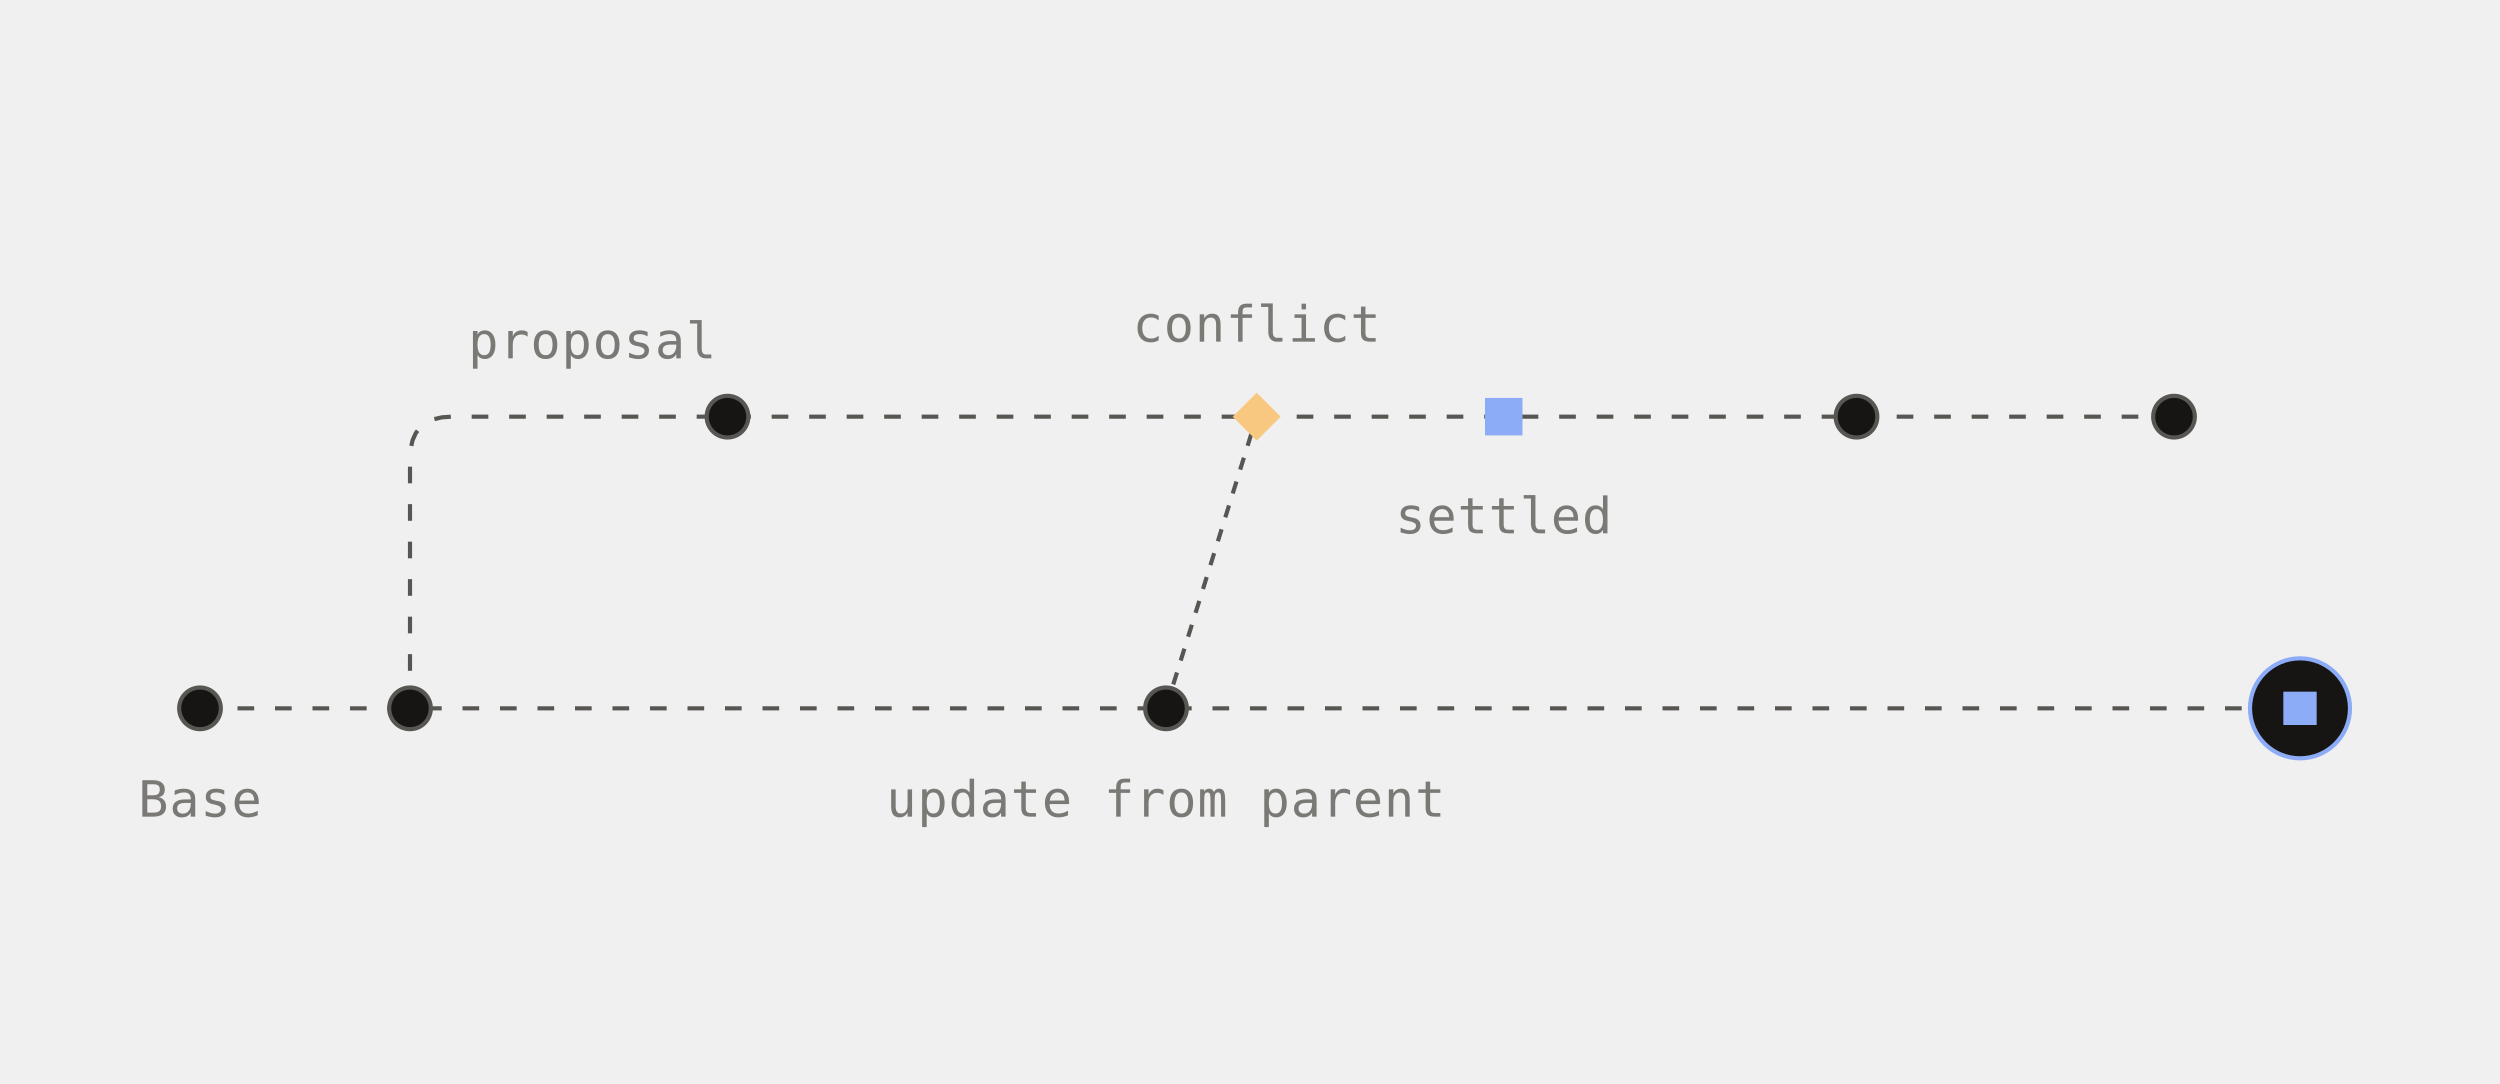
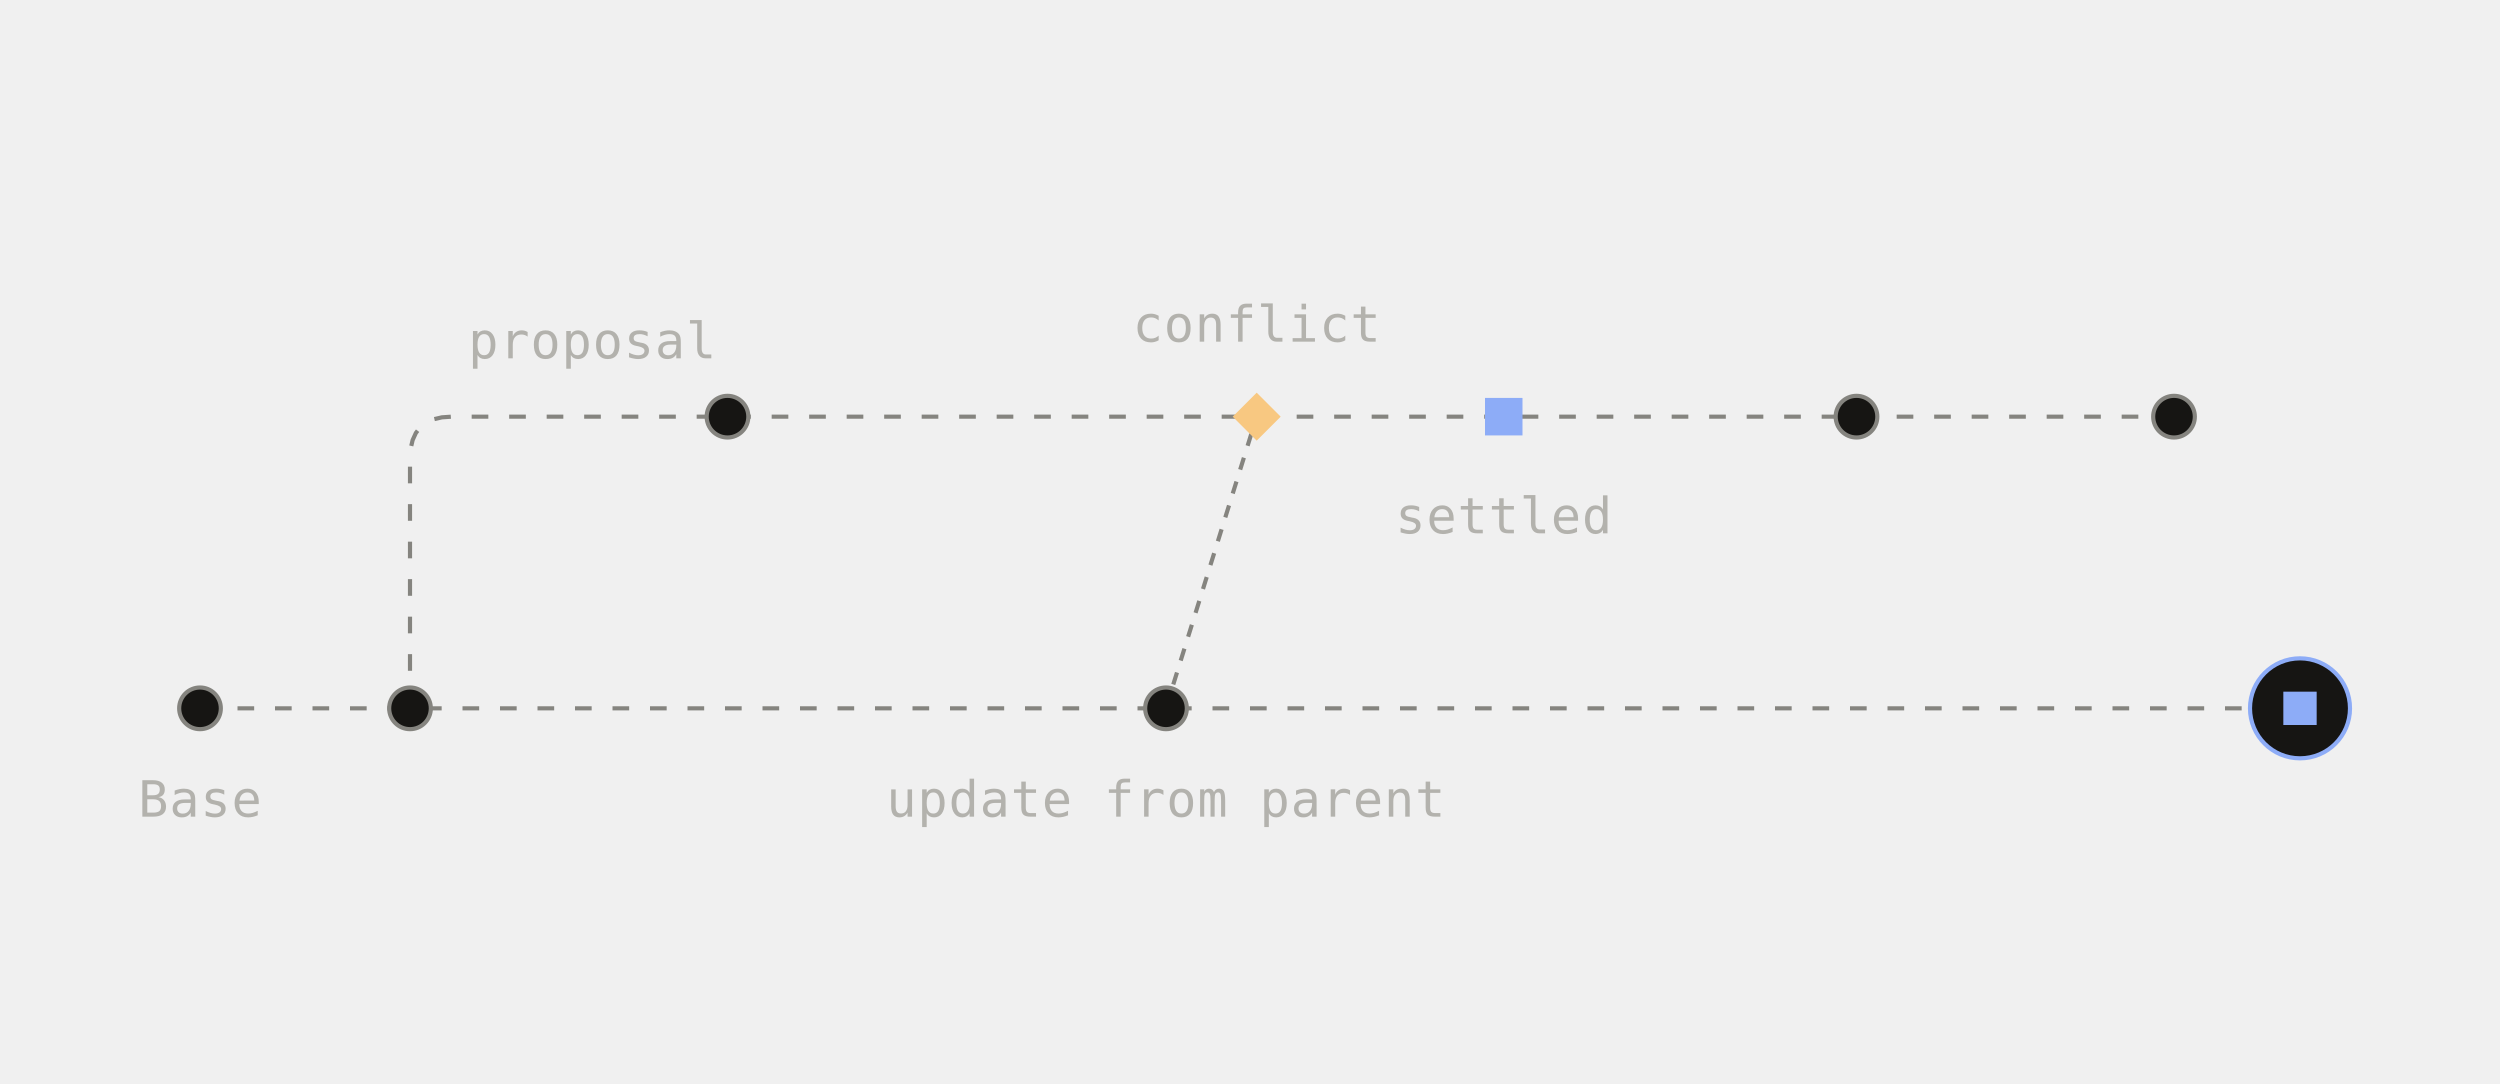
<svg xmlns="http://www.w3.org/2000/svg" width="600" height="260" viewBox="0 0 600 260" fill="none" role="img" class="fiechd4">
  <style>.fiechd4-p,.fiechd4-f,.fiechd4-r{transform-box:fill-box;transform-origin:center;animation-fill-mode:both}
.fiechd4-p{animation-name:fiechd4-pop;animation-duration:0.6s;animation-timing-function:cubic-bezier(.34,1.56,.64,1)}
@supports (animation-timing-function:linear(0,1)){.fiechd4-p{animation-timing-function:linear(0, 0.083, 0.269, 0.487, 0.691, 0.855, 0.972, 1.043, 1.078, 1.086, 1.078, 1.061, 1.043, 1.025, 1.011, 1.002, 0.996, 0.993, 0.993, 0.993, 0.995, 0.996, 0.998, 0.999, 1)}}
.fiechd4-f{animation-name:fiechd4-fade;animation-duration:0.5s;animation-timing-function:ease-out}
.fiechd4-r{animation-name:fiechd4-rise;animation-duration:.7s;animation-timing-function:cubic-bezier(0.22,1,0.36,1)}
.fiechd4-d{animation-name:fiechd4-draw;animation-timing-function:cubic-bezier(0.65,0,0.35,1);animation-fill-mode:both}
.fiechd4-m{animation:fiechd4-march 2.6s linear infinite}
.fiechd4-pulse{animation:fiechd4-pulse 2.4s ease-in-out infinite}
@keyframes fiechd4-pop{from{transform:scale(0);opacity:0}to{transform:scale(1);opacity:1}}
@keyframes fiechd4-fade{from{opacity:0}to{opacity:1}}
@keyframes fiechd4-rise{from{opacity:0;transform:translateY(6px)}to{opacity:1;transform:none}}
@keyframes fiechd4-draw{from{stroke-dashoffset:1}to{stroke-dashoffset:0}}
@keyframes fiechd4-march{from{stroke-dashoffset:0}to{stroke-dashoffset:-18}}
@keyframes fiechd4-pulse{0%,100%{opacity:1}50%{opacity:.35}}
@media (prefers-reduced-motion:reduce){.fiechd4 *{animation:none!important}.fiechd4 .fiechd4-d{stroke-dashoffset:0}.fiechd4 .fiechd4-t{display:none}}</style>
  <defs>
    <mask id="fiechd4-k0" maskUnits="userSpaceOnUse" x="-600" y="-260" width="1800" height="780">
      <path d="M48 170L552 170" stroke="#fff" stroke-width="7" fill="none" stroke-linecap="round" stroke-linejoin="round" pathLength="1" stroke-dasharray="1 1" stroke-dashoffset="1" class="fiechd4-d" style="animation-duration:0.9s;animation-delay:0.05s" />
    </mask>
    <mask id="fiechd4-k1" maskUnits="userSpaceOnUse" x="-600" y="-260" width="1800" height="780">
      <path d="M98.4 170L98.4 110L98.56 107.66L99.03 105.63L99.81 103.91L100.9 102.5L102.31 101.41L104.03 100.63L106.06 100.16L108.4 100L521.76 100" stroke="#fff" stroke-width="7" fill="none" stroke-linecap="round" stroke-linejoin="round" pathLength="1" stroke-dasharray="1 1" stroke-dashoffset="1" class="fiechd4-d" style="animation-duration:0.9s;animation-delay:0.18s" />
    </mask>
    <mask id="fiechd4-k2" maskUnits="userSpaceOnUse" x="-600" y="-260" width="1800" height="780">
      <path d="M279.8 170L301.6 100" stroke="#fff" stroke-width="7" fill="none" stroke-linecap="round" stroke-linejoin="round" pathLength="1" stroke-dasharray="1 1" stroke-dashoffset="1" class="fiechd4-d" style="animation-duration:0.35s;animation-delay:0.68s" />
    </mask>
  </defs>
-   <path d="M48 170L552 170" fill="none" stroke="#575652" stroke-width="1" stroke-dasharray="4 5" stroke-linejoin="round" mask="url(#fiechd4-k0)" class="fiechd4-m" />
-   <path d="M98.4 170L98.4 110L98.56 107.66L99.03 105.63L99.81 103.91L100.9 102.5L102.31 101.41L104.03 100.63L106.06 100.16L108.4 100L521.76 100" fill="none" stroke="#575652" stroke-width="1" stroke-dasharray="4 5" stroke-linejoin="round" mask="url(#fiechd4-k1)" class="fiechd4-m" />
-   <path d="M279.8 170L301.6 100" fill="none" stroke="#575652" stroke-width="1" stroke-dasharray="3 3" stroke-linejoin="round" mask="url(#fiechd4-k2)" class="fiechd4-m" />
+   <path d="M48 170L552 170" fill="none" stroke="#85847F" stroke-width="1" stroke-dasharray="4 5" stroke-linejoin="round" mask="url(#fiechd4-k0)" class="fiechd4-m" />
+   <path d="M98.4 170L98.4 110L98.56 107.66L99.03 105.63L99.81 103.91L100.9 102.5L102.31 101.41L104.03 100.63L106.06 100.16L108.4 100L521.76 100" fill="none" stroke="#85847F" stroke-width="1" stroke-dasharray="4 5" stroke-linejoin="round" mask="url(#fiechd4-k1)" class="fiechd4-m" />
+   <path d="M279.8 170L301.6 100" fill="none" stroke="#85847F" stroke-width="1" stroke-dasharray="3 3" stroke-linejoin="round" mask="url(#fiechd4-k2)" class="fiechd4-m" />
  <g class="fiechd4-p" style="animation-delay:0.38s">
-     <circle cx="279.84" cy="170" r="5" fill="#161513" stroke="#575652" stroke-width="1" />
+     <circle cx="279.84" cy="170" r="5" fill="#161513" stroke="#85847F" stroke-width="1" />
  </g>
  <g class="fiechd4-p" style="animation-delay:0.14s">
-     <circle cx="98.4" cy="170" r="5" fill="#161513" stroke="#575652" stroke-width="1" />
+     <circle cx="98.4" cy="170" r="5" fill="#161513" stroke="#85847F" stroke-width="1" />
  </g>
  <g class="fiechd4-p" style="animation-delay:0.39s">
-     <circle cx="174.6" cy="100" r="5" fill="#161513" stroke="#575652" stroke-width="1" />
+     <circle cx="174.6" cy="100" r="5" fill="#161513" stroke="#85847F" stroke-width="1" />
  </g>
  <g class="fiechd4-p" style="animation-delay:0.74s">
-     <circle cx="445.56" cy="100" r="5" fill="#161513" stroke="#575652" stroke-width="1" />
+     <circle cx="445.56" cy="100" r="5" fill="#161513" stroke="#85847F" stroke-width="1" />
  </g>
  <g class="fiechd4-p" style="animation-delay:0.83s">
-     <circle cx="521.76" cy="100" r="5" fill="#161513" stroke="#575652" stroke-width="1" />
+     <circle cx="521.76" cy="100" r="5" fill="#161513" stroke="#85847F" stroke-width="1" />
  </g>
  <g class="fiechd4-p" style="animation-delay:0.68s">
    <circle cx="552" cy="170" r="12" fill="#161513" stroke="#8DACF7" stroke-width="1" />
    <rect x="548" y="166" width="8" height="8" fill="#8DACF7" />
  </g>
  <g class="fiechd4-p" style="animation-delay:0.1s">
-     <circle cx="48" cy="170" r="5" fill="#161513" stroke="#575652" stroke-width="1" />
+     <circle cx="48" cy="170" r="5" fill="#161513" stroke="#85847F" stroke-width="1" />
  </g>
  <g class="fiechd4-p" style="animation-delay:0.75s">
    <path d="M301.6 94.24L307.36 100L301.6 105.76L295.84 100Z" fill="#F8C881" stroke-linejoin="round" />
  </g>
  <g class="fiechd4-p" style="animation-delay:0.82s">
    <rect x="356.4" y="95.5" width="9" height="9" fill="#8DACF7" />
  </g>
  <g class="fiechd4-t" opacity="0">
    <rect x="-2.5" y="-2.5" width="5" height="5" fill="#8DACF7" />
    <animateMotion path="M279.8 170L301.6 100" dur="2.6s" begin="1.3s" repeatCount="indefinite" calcMode="spline" keyTimes="0;0.75;1" keyPoints="0;1;1" keySplines="0.65 0 0.35 1;0 0 1 1" />
    <animate attributeName="opacity" values="0;1;1;0;0" keyTimes="0;0.08;0.75;0.85;1" dur="2.6s" begin="1.3s" repeatCount="indefinite" />
  </g>
  <g class="fiechd4-f" style="animation-delay:0.97s">
-     <text x="48" y="196" fill="#7A7975" font-family="'Commit Mono', 'IBM Plex Mono', ui-monospace, SFMono-Regular, Menlo, monospace" font-size="12" text-anchor="middle" letter-spacing="0.24">Base</text>
+     <text x="48" y="196" fill="#B3B2AD" font-family="'Commit Mono', 'IBM Plex Mono', ui-monospace, SFMono-Regular, Menlo, monospace" font-size="12" text-anchor="middle" letter-spacing="0.24">Base</text>
  </g>
  <g class="fiechd4-f" style="animation-delay:1.04s">
-     <text x="112.4" y="86" fill="#7A7975" font-family="'Commit Mono', 'IBM Plex Mono', ui-monospace, SFMono-Regular, Menlo, monospace" font-size="12" text-anchor="start" letter-spacing="0.24">proposal</text>
+     <text x="112.4" y="86" fill="#B3B2AD" font-family="'Commit Mono', 'IBM Plex Mono', ui-monospace, SFMono-Regular, Menlo, monospace" font-size="12" text-anchor="start" letter-spacing="0.24">proposal</text>
  </g>
  <g class="fiechd4-f" style="animation-delay:1.11s">
-     <text x="279.8" y="196" fill="#7A7975" font-family="'Commit Mono', 'IBM Plex Mono', ui-monospace, SFMono-Regular, Menlo, monospace" font-size="12" text-anchor="middle" letter-spacing="0.24">update from parent</text>
+     <text x="279.8" y="196" fill="#B3B2AD" font-family="'Commit Mono', 'IBM Plex Mono', ui-monospace, SFMono-Regular, Menlo, monospace" font-size="12" text-anchor="middle" letter-spacing="0.24">update from parent</text>
  </g>
  <g class="fiechd4-f" style="animation-delay:1.18s">
-     <text x="301.6" y="82" fill="#7A7975" font-family="'Commit Mono', 'IBM Plex Mono', ui-monospace, SFMono-Regular, Menlo, monospace" font-size="12" text-anchor="middle" letter-spacing="0.24">conflict</text>
+     <text x="301.6" y="82" fill="#B3B2AD" font-family="'Commit Mono', 'IBM Plex Mono', ui-monospace, SFMono-Regular, Menlo, monospace" font-size="12" text-anchor="middle" letter-spacing="0.24">conflict</text>
  </g>
  <g class="fiechd4-f" style="animation-delay:1.25s">
-     <text x="360.9" y="128" fill="#7A7975" font-family="'Commit Mono', 'IBM Plex Mono', ui-monospace, SFMono-Regular, Menlo, monospace" font-size="12" text-anchor="middle" letter-spacing="0.24">settled</text>
+     <text x="360.9" y="128" fill="#B3B2AD" font-family="'Commit Mono', 'IBM Plex Mono', ui-monospace, SFMono-Regular, Menlo, monospace" font-size="12" text-anchor="middle" letter-spacing="0.24">settled</text>
  </g>
</svg>
